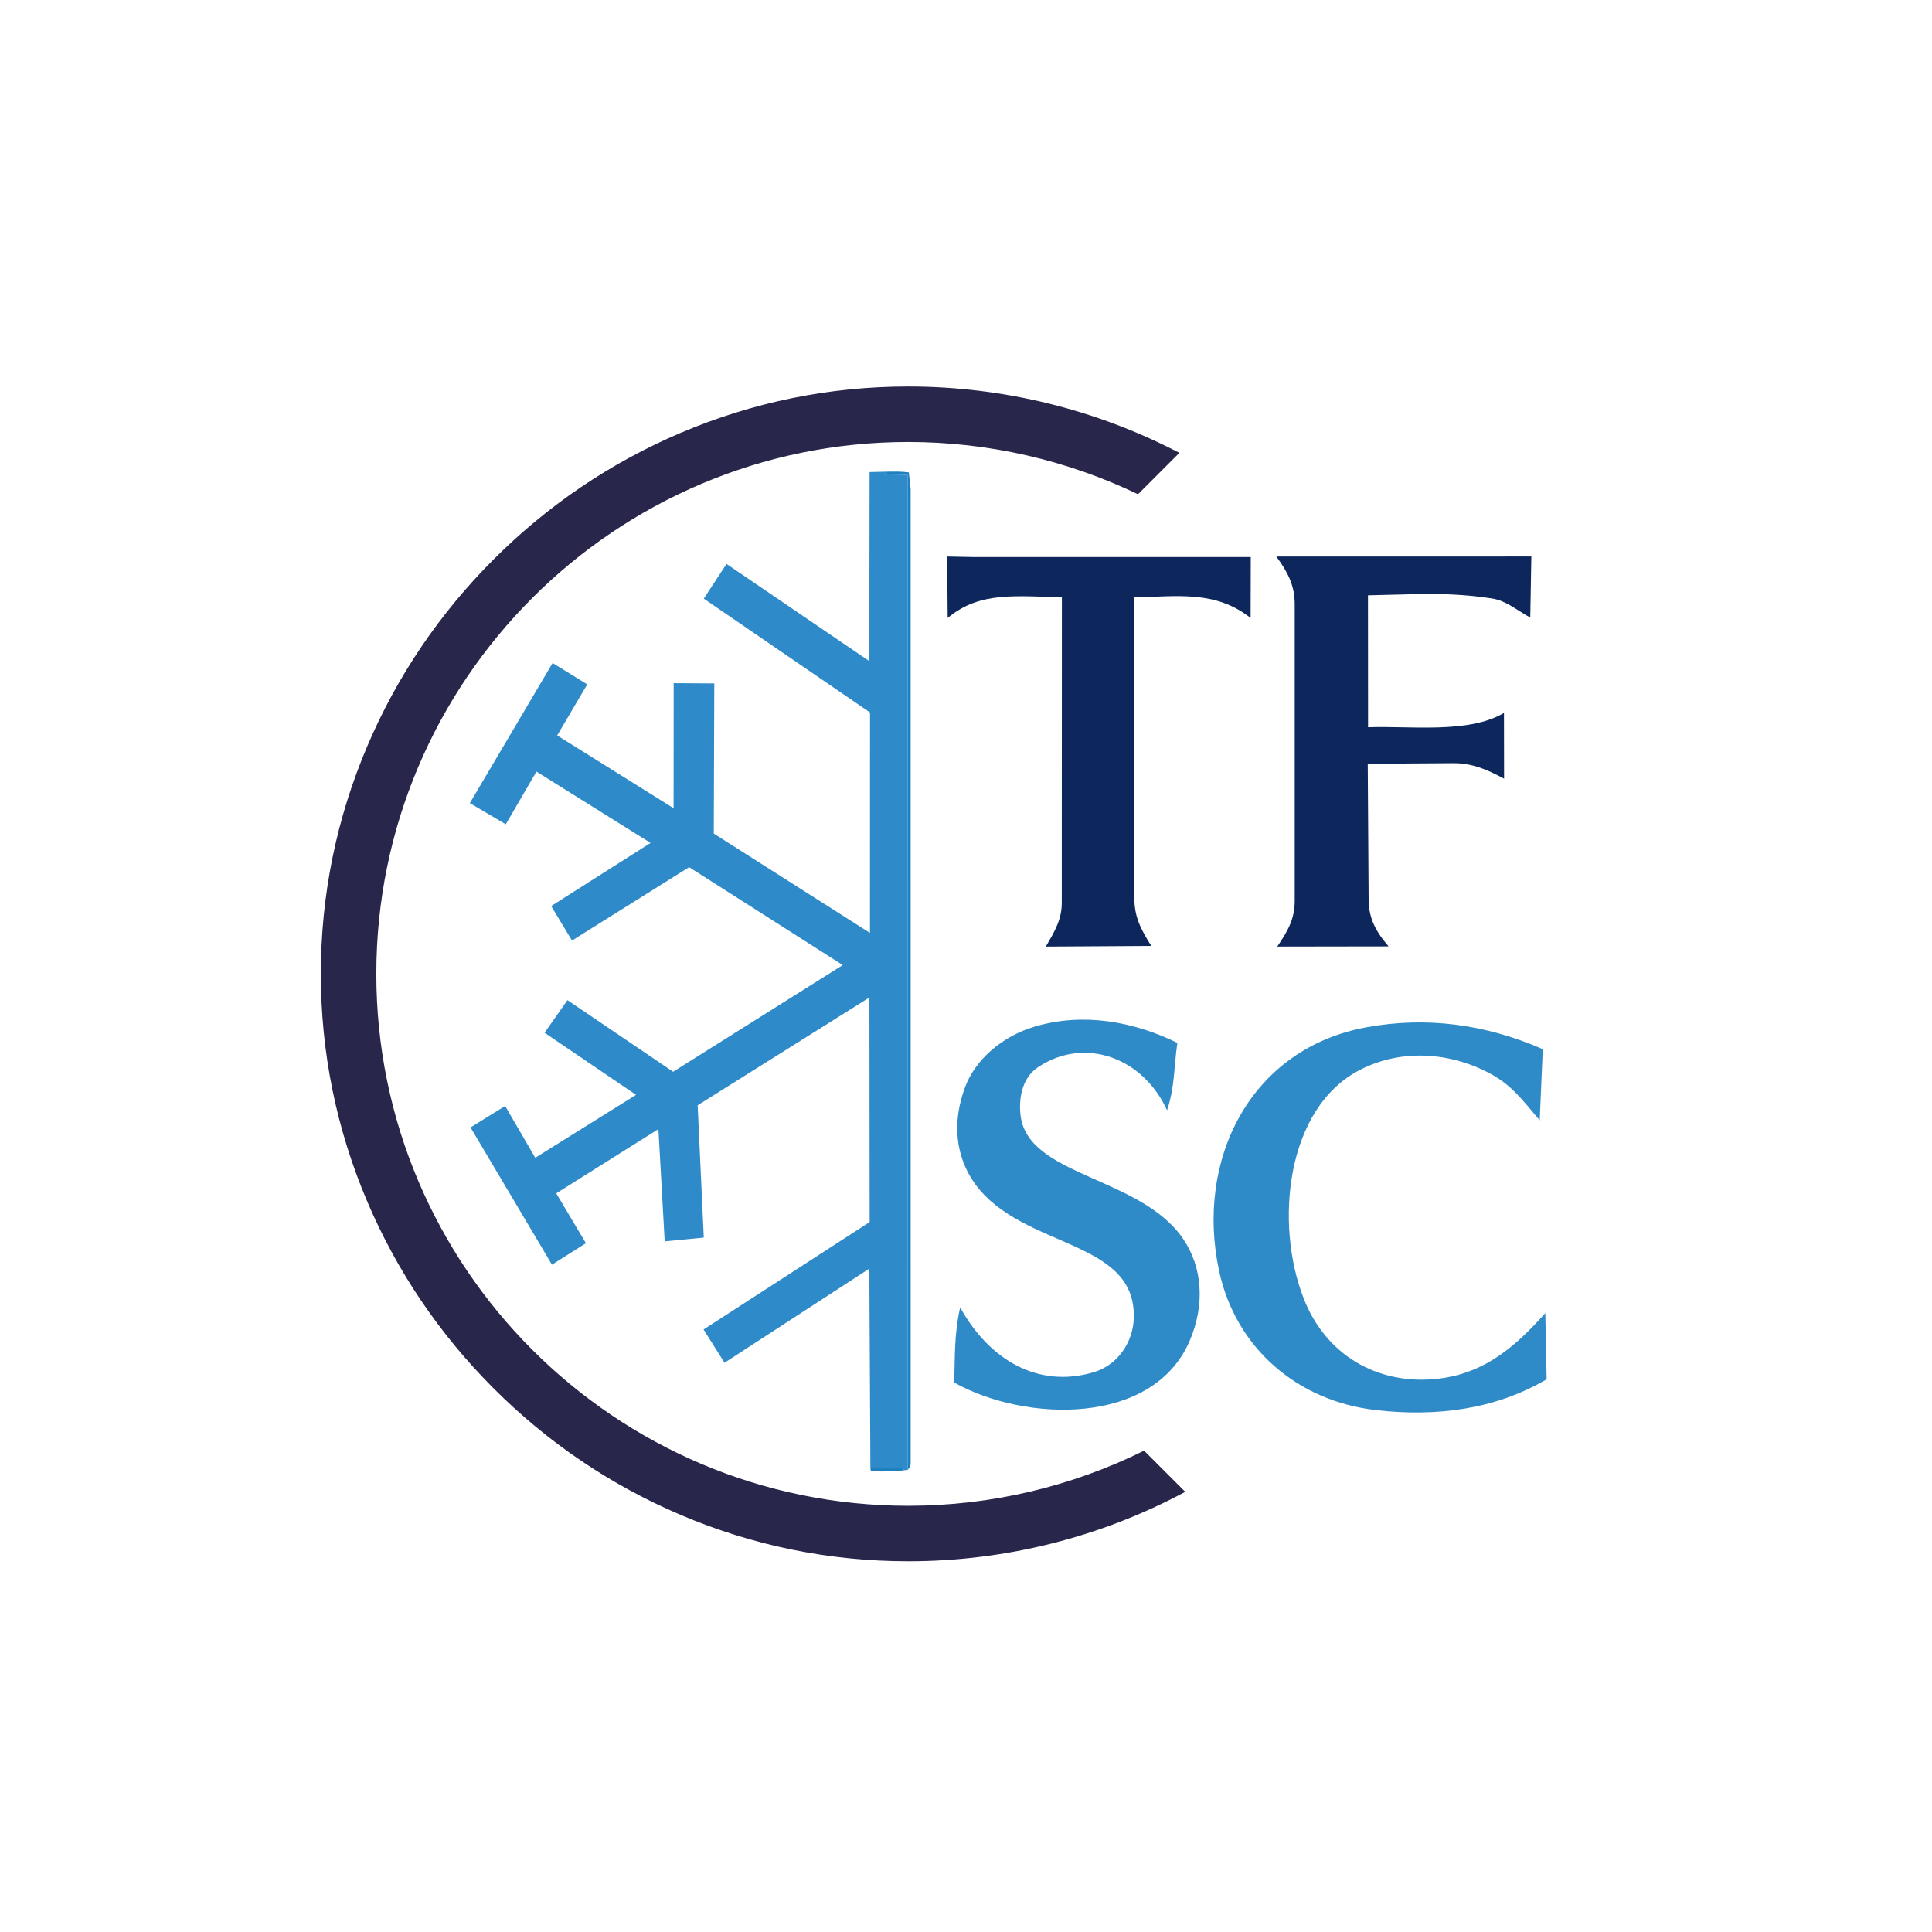
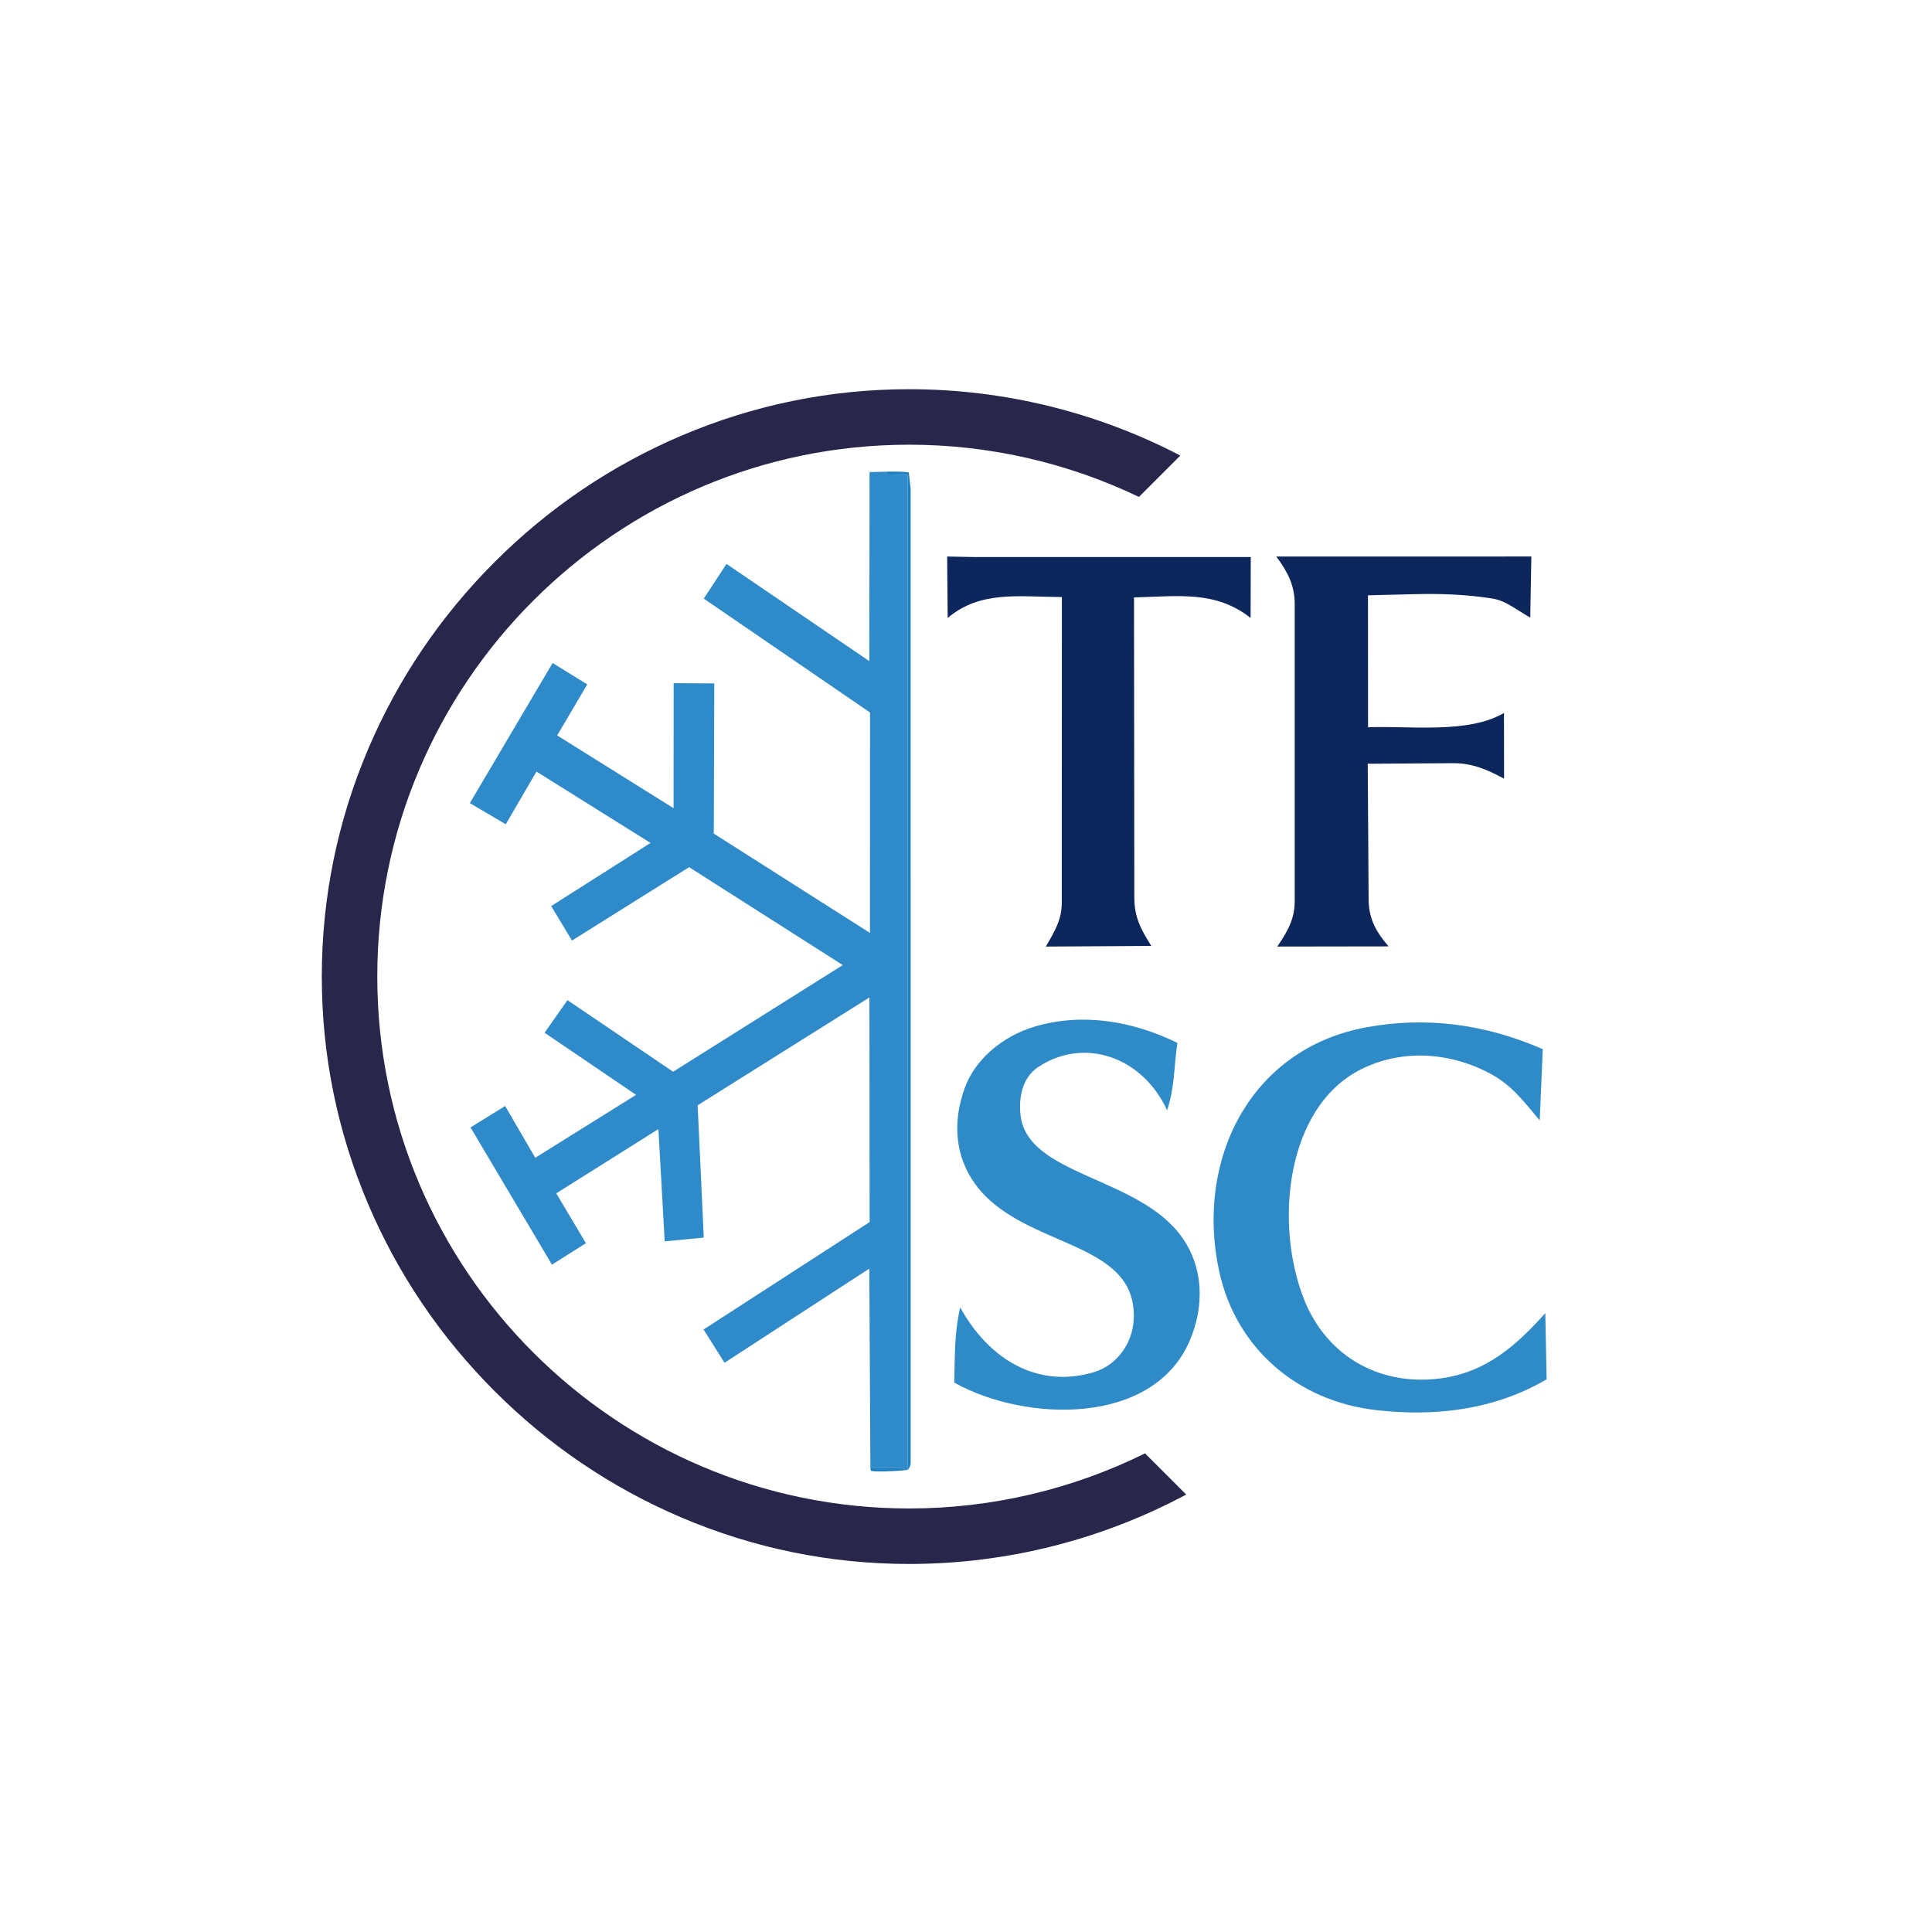
<svg xmlns="http://www.w3.org/2000/svg" id="Layer_1" data-name="Layer 1" viewBox="0 0 1254 1254">
  <defs>
    <style>
      .cls-1 {
        fill: #29264c;
      }

      .cls-2 {
        fill: #0d275c;
      }

      .cls-3 {
        fill: #0d265c;
      }

      .cls-4 {
        fill: #2f8ac8;
      }

      .cls-5 {
        fill: #1e7fc1;
      }

      .cls-6 {
        fill: #2e8ac8;
      }
    </style>
  </defs>
  <g>
    <g>
      <path class="cls-6" d="M574.93,306.17l1.03,1.77,13.14.24v645.92c-1,.08-1.67.12-2,.17l-.99-1.35-21.17.04-.69-129.55-93.99,61.12-13.6-21.59,107.8-69.74-.15-145.78-111.49,69.98,3.98,85.87-25.37,2.46-4.07-72.88-66.32,41.71,19.26,32.36-22.04,13.93-52.86-89.08,22.47-13.9,19.55,33.6,65.42-40.83-59.37-40.32,14.85-21.15,68.58,46.46,110.12-69.23-99.73-63.55-76.03,47.63-13.51-22.38,64.5-40.97-74.06-46.32-19.91,34.21-23.32-13.74,53.72-90.94,22.48,13.86-19.51,33.15,75.55,47.23.06-81.16,26.36.18-.33,97.45,101.37,64.48.04-143.08-107.91-73.91,14.77-22.52,92.68,63.09.18-122.7,10.49-.25Z" />
      <path class="cls-5" d="M589.09,954.1V308.18s-13.14-.24-13.14-.24l-1.03-1.77c4.81-.11,10.13-.2,14.95.44l1.2,10.7.02,632.33c0,1.85-1.2,3.83-2.01,4.46Z" />
      <path class="cls-5" d="M587.09,954.27c-3.78.57-21.71,1.42-21.92.17l-.24-1.48,21.17-.04.99,1.35Z" />
    </g>
    <path class="cls-2" d="M976.18,462.74l.07,42.67c-11.55-6.23-21.04-10.13-33.33-10.05l-55.16.37.57,87.84c.08,11.64,3.73,19.99,12.94,30.7l-72.23.11c7.66-11.21,11.32-18.7,11.32-29.84v-192.47c0-11.75-4.28-20.52-11.94-30.84l165.53-.03-.71,39.68c-10.63-6.14-16.08-11.05-24.82-12.42-17.01-2.67-33.38-3.22-50.32-2.8l-30.19.74.06,85.65c25.86-1.13,65.19,4.5,88.21-9.32Z" />
    <path class="cls-4" d="M846.28,843.05c15.24,38.71,51.44,57.5,91.05,51.3,26.91-4.21,46.08-20.02,65.68-42.06l.86,42.97c-33.62,19.73-71.96,24.45-110.84,19.98-50.79-5.84-90.87-40.08-101.72-90.17-15.64-72.21,20.1-144.53,95.78-158.33,38.63-7.04,76.74-2.13,114.28,14.24l-1.99,46.22c-11.39-13.59-18.58-23.12-32.23-30.41-26-13.9-57.42-16.16-84.22-2.49-48.26,24.61-55.85,99.95-36.64,148.74Z" />
    <path class="cls-4" d="M772.23,870.17c-23.69,55.41-106.54,53.09-152.87,27.23.53-16.02-.18-30.76,3.85-48.84,18.77,34.12,50.66,52.83,86.68,42.11,15.71-4.67,25.21-19.46,25.96-34.04,2.71-52.59-71.71-45.65-102.72-87.87-13.29-18.1-15.12-40.8-6.69-63.27,6.61-17.62,23.8-32.83,45.27-39.2,31.07-9.21,63.81-3.46,92.5,10.63-2.34,15.2-1.46,27.74-6.69,43.74-15.76-34.46-53.57-48.01-83.67-28.07-10.05,6.66-12.66,19.2-11.53,30.63,3.98,40.37,77.21,39.93,105.34,80.48,13.02,18.76,14.47,43.3,4.56,66.49Z" />
    <path class="cls-3" d="M736.27,582.76c.01,12.29,3.96,20.02,11,31.21l-68.46.42c5.85-10.01,10.35-17.66,10.35-28.28l.08-198.58c-28.38-.16-52.92-4.32-74.13,13.57l-.34-39.88,18.05.35h179.01s-.1,39.51-.1,39.51c-22.82-17.91-46.86-14.02-75.68-13.31l.2,195Z" />
  </g>
-   <path class="cls-1" d="M742.58,941.58c-46.91,23.2-99.16,35.77-153.08,35.77-190.37,0-345.24-154.86-345.24-345.23s154.87-345.23,345.24-345.23c52.39,0,103.24,11.9,149.15,33.9l26.85-26.85c-53.6-27.9-113.82-43.07-176-43.07-51.13,0-100.88,10.16-147.88,30.17-45.32,19.32-86.1,46.9-121.2,82s-62.69,75.88-82,121.2c-20.02,47.01-30.17,96.76-30.17,147.88s10.15,100.87,30.17,147.88c19.31,45.32,46.9,86.1,82,121.2,35.1,35.1,75.88,62.68,121.2,82,47,20.01,96.75,30.17,147.88,30.17,63.7,0,125.29-15.89,179.81-45.06l-26.73-26.73Z" />
+   <path class="cls-1" d="M743.2,943.33c-46.91,23.2-99.16,35.77-153.08,35.77-190.37,0-345.24-154.86-345.24-345.23s154.87-345.23,345.24-345.23c52.39,0,103.24,11.9,149.15,33.9l26.85-26.85c-53.6-27.9-113.82-43.07-176-43.07-51.13,0-100.88,10.16-147.88,30.17-45.32,19.32-86.1,46.9-121.2,82-35.1,35.1-62.69,75.88-82,121.2-20.02,47.01-30.17,96.76-30.17,147.88s10.15,100.87,30.17,147.88c19.31,45.32,46.9,86.1,82,121.2,35.1,35.1,75.88,62.68,121.2,82,47,20.01,96.75,30.17,147.88,30.17,63.7,0,125.29-15.89,179.81-45.06l-26.73-26.73Z" />
</svg>
